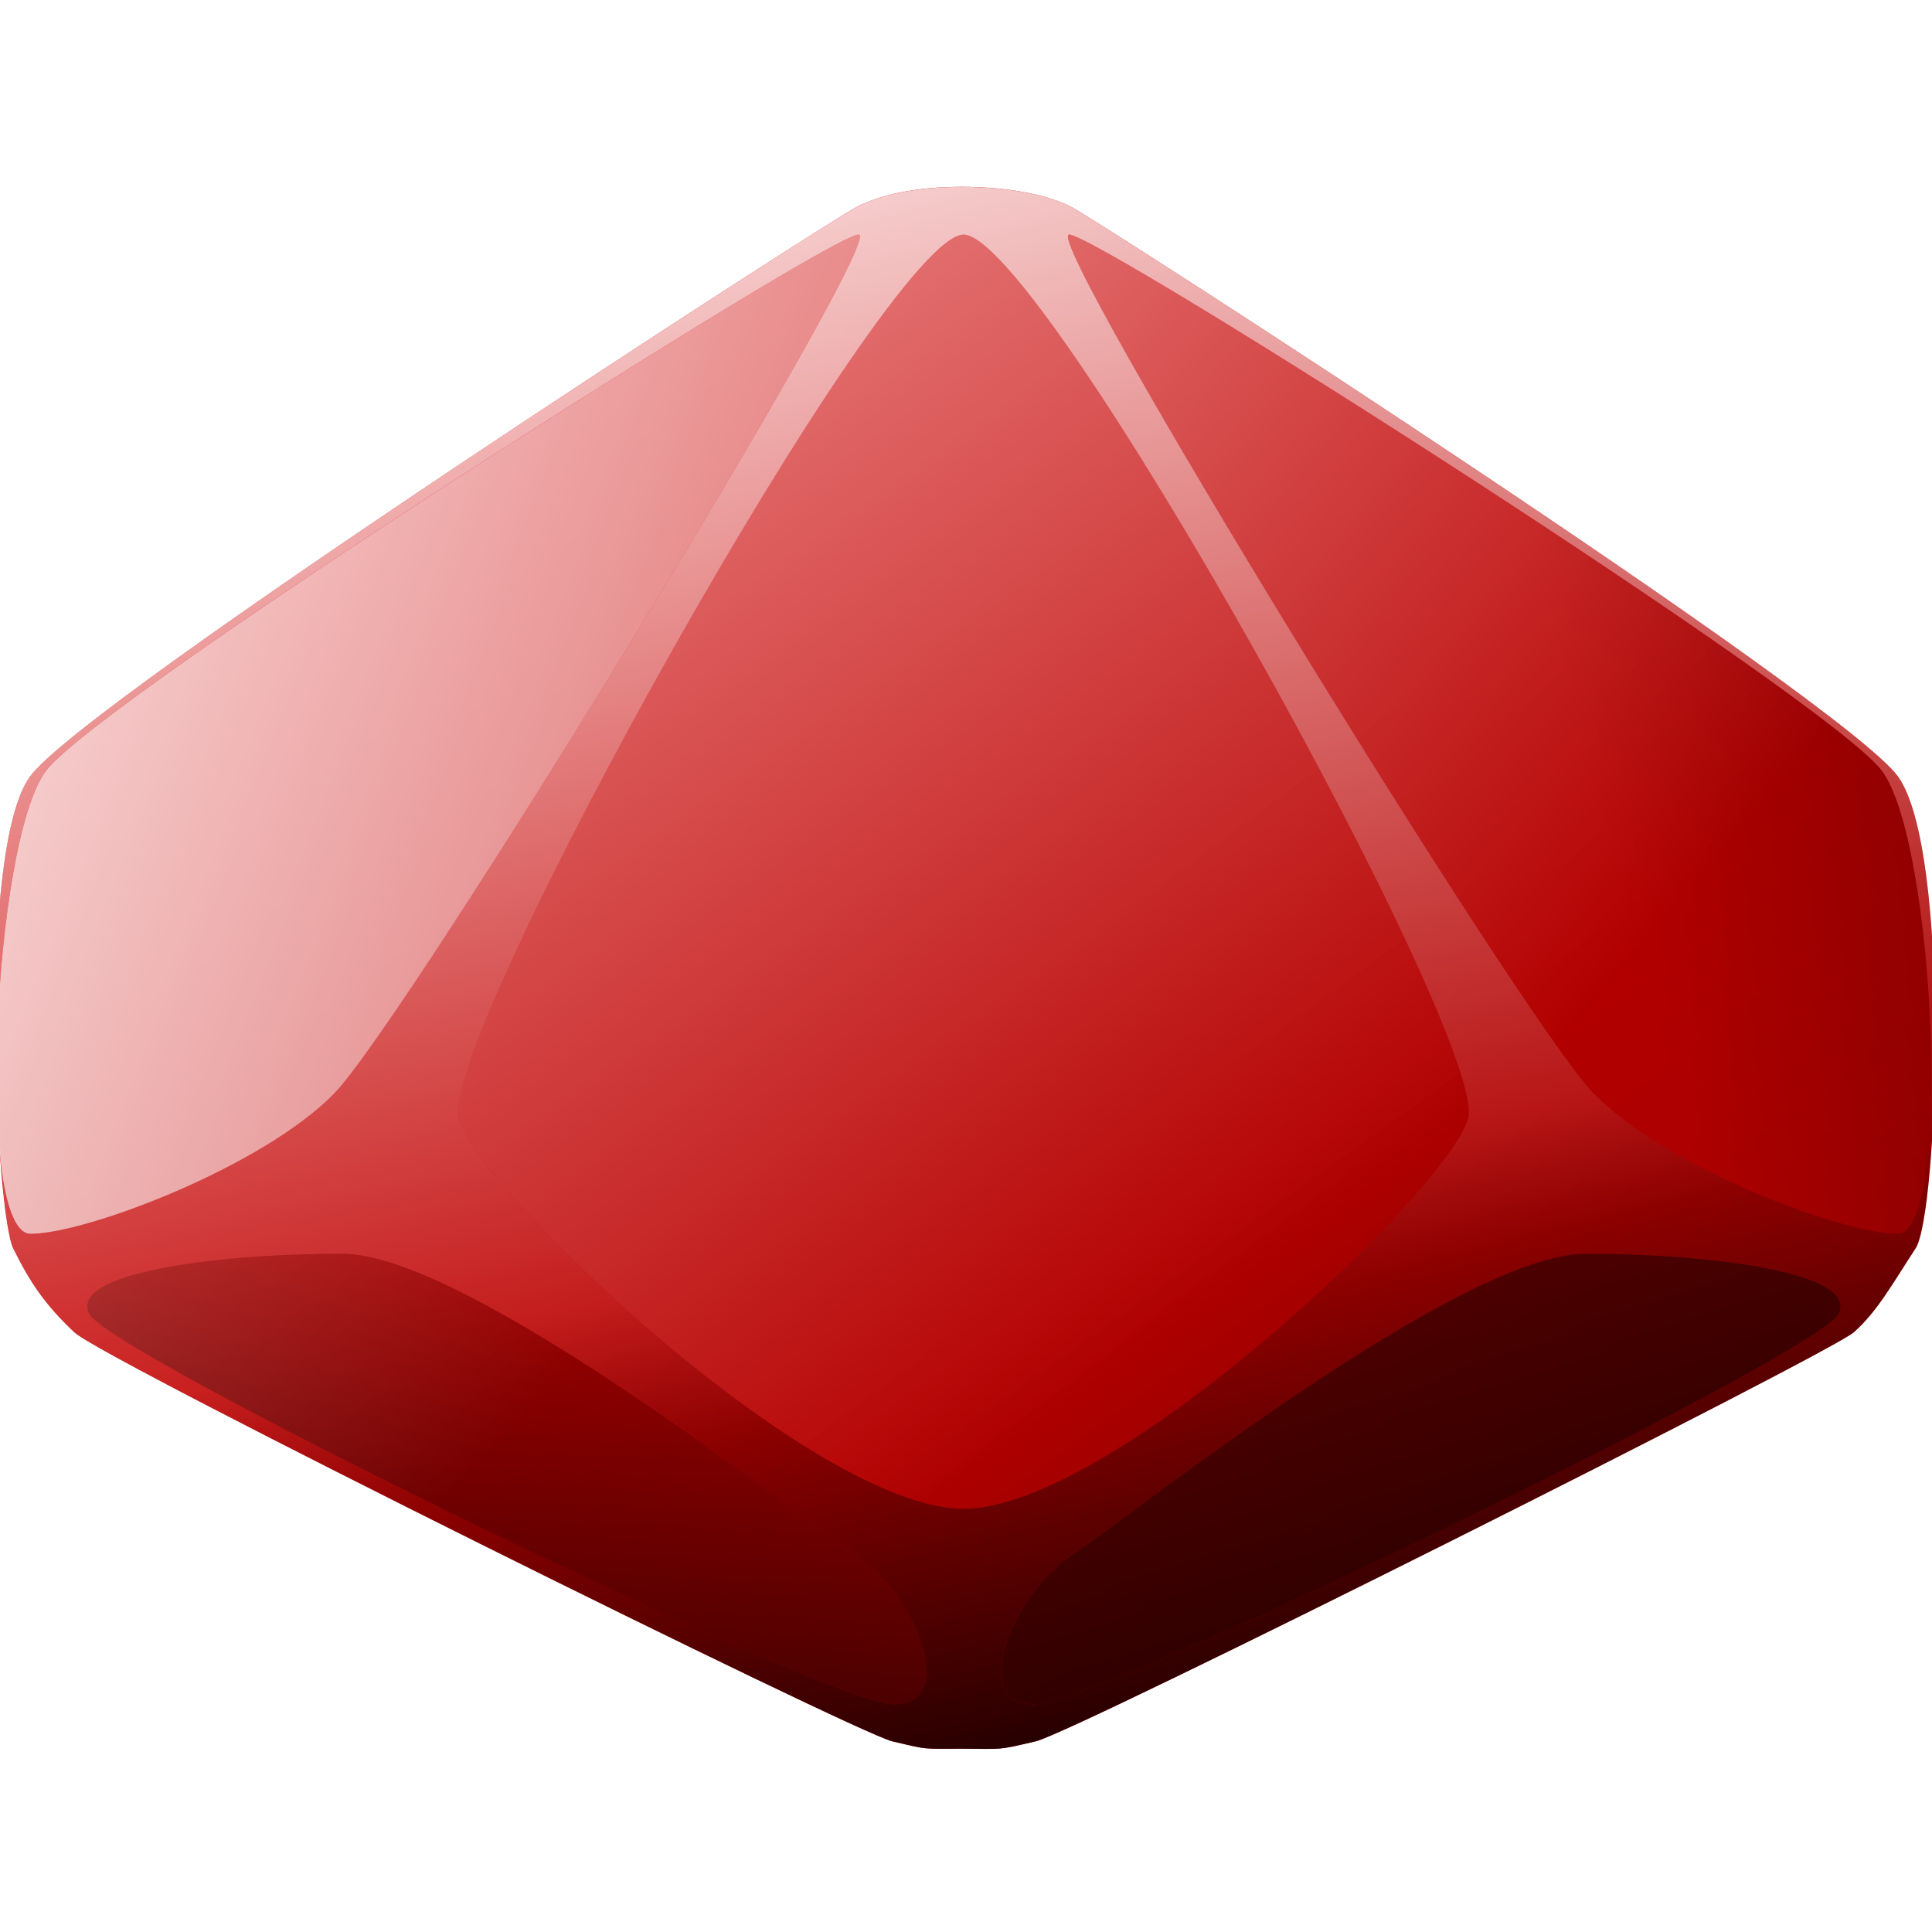
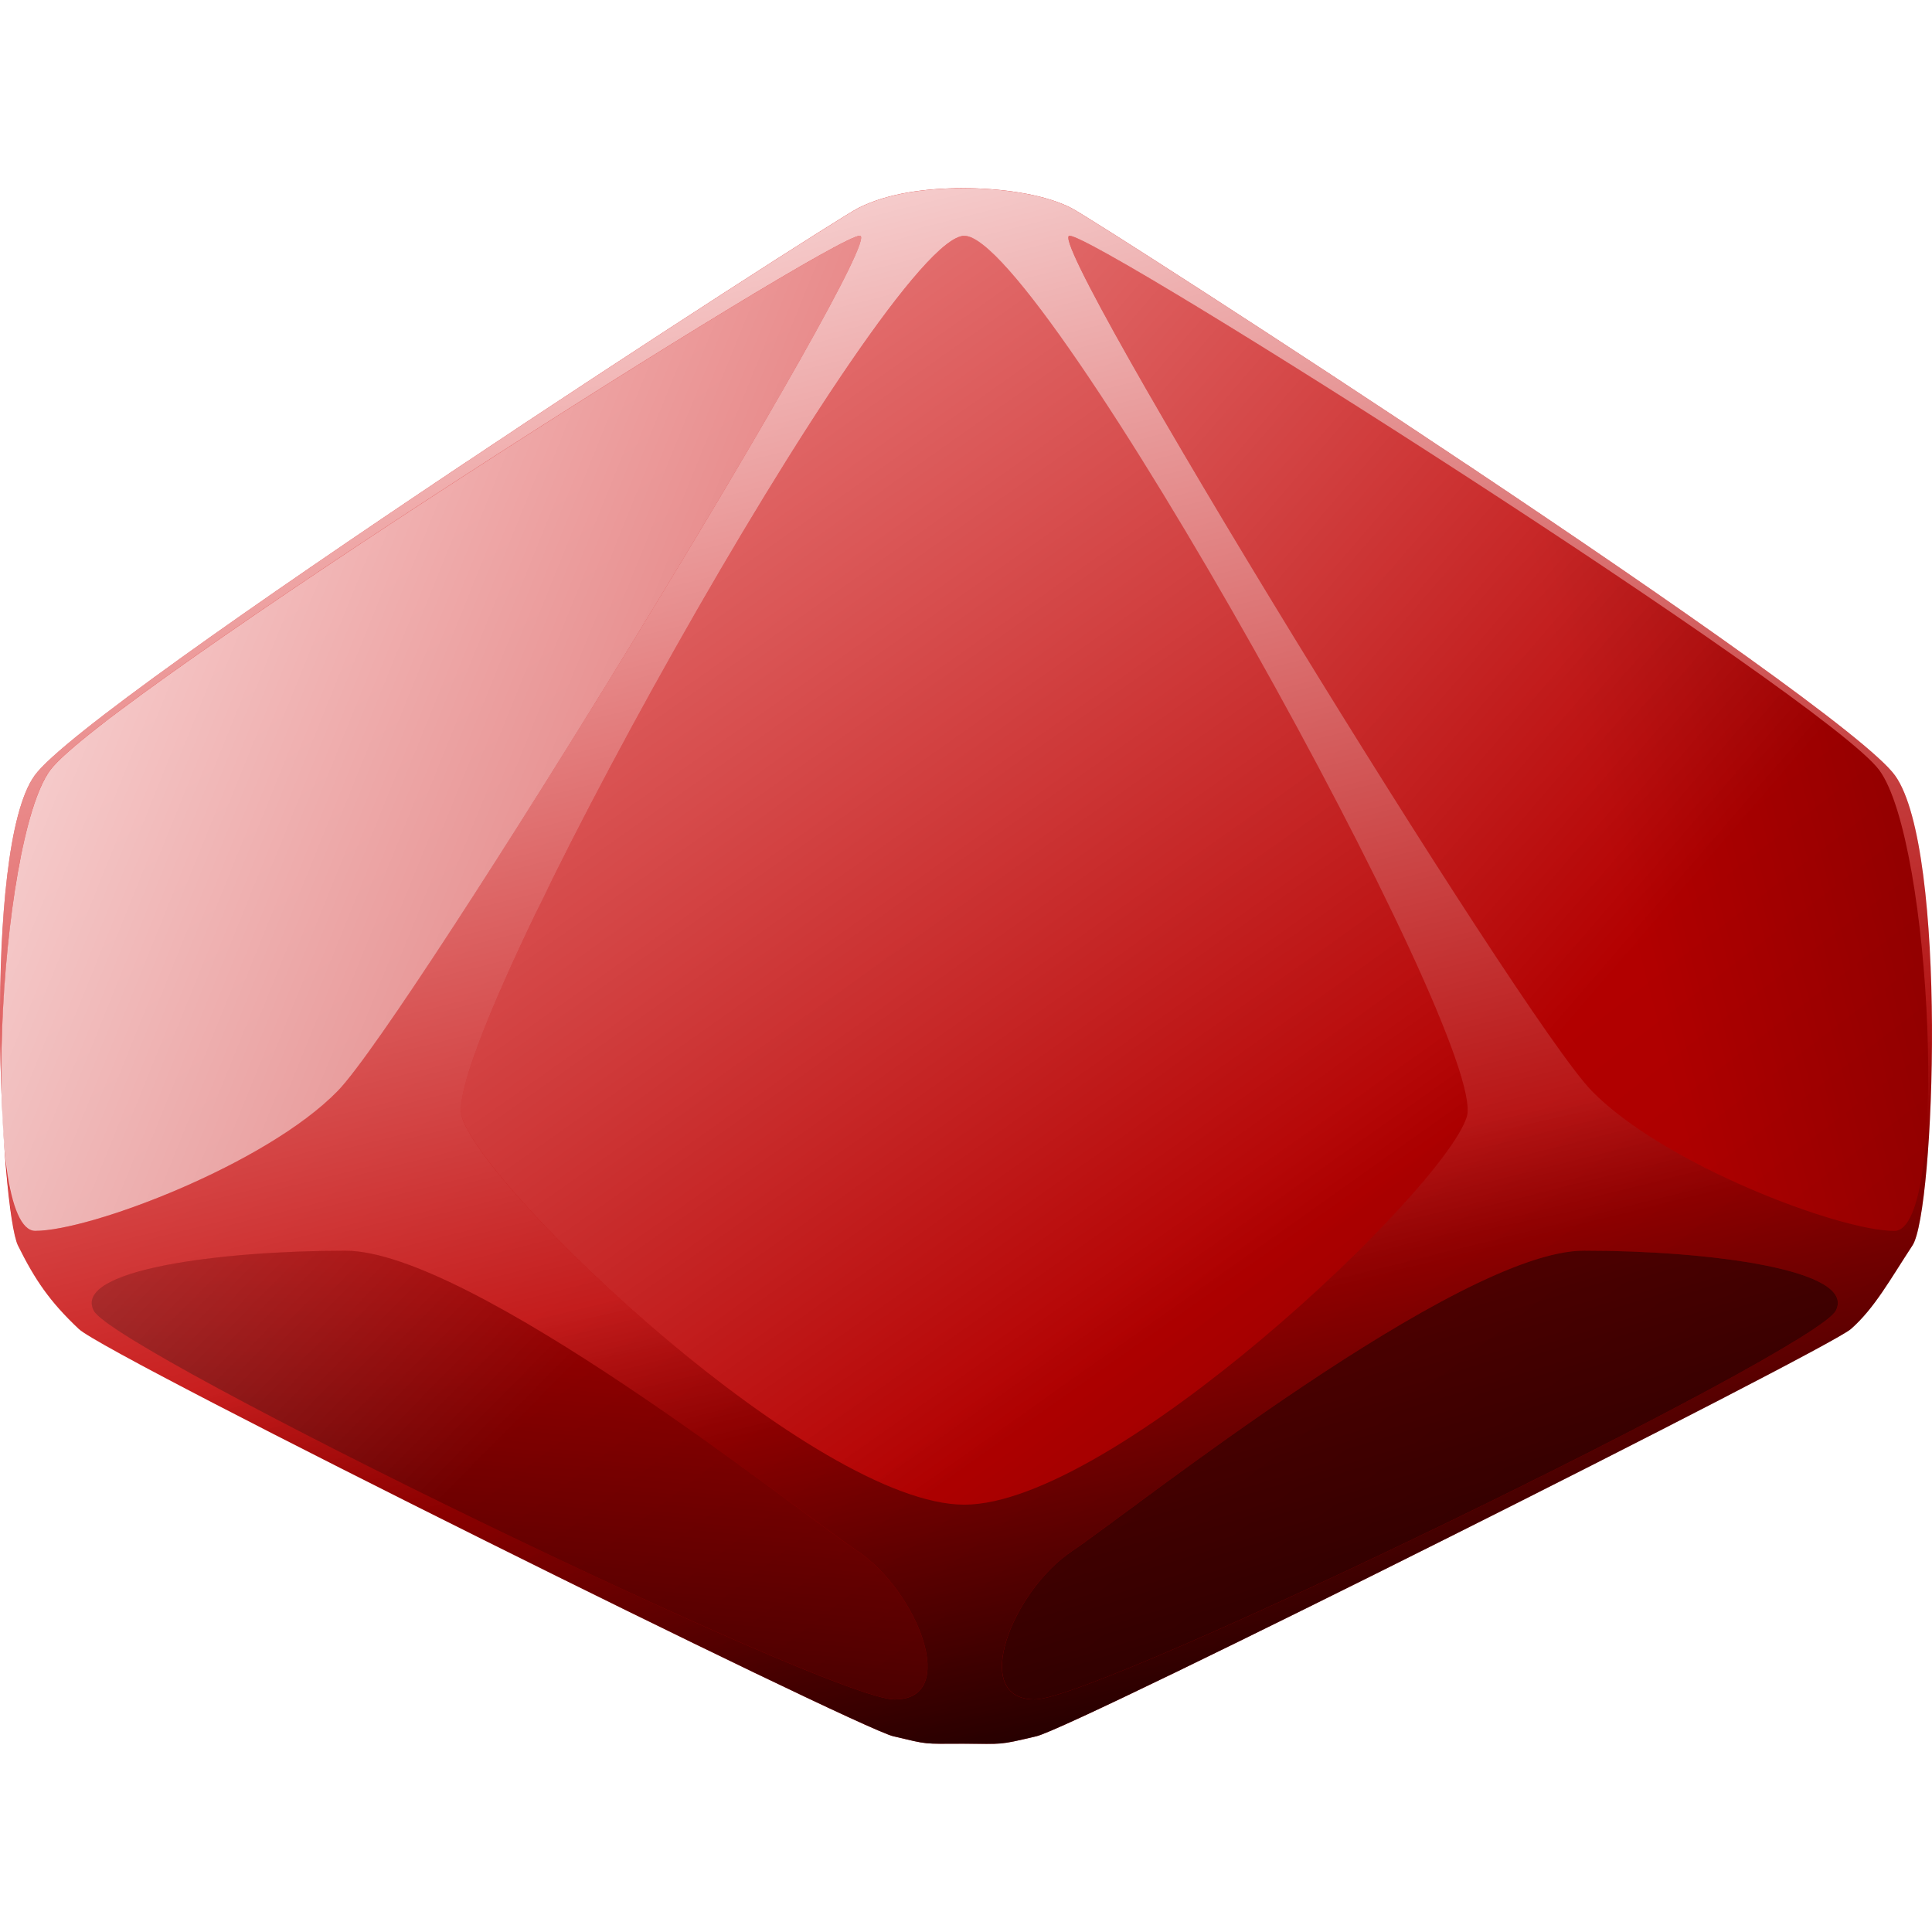
<svg xmlns="http://www.w3.org/2000/svg" xmlns:xlink="http://www.w3.org/1999/xlink" width="48" height="48" id="svg2186" version="1.0">
  <defs id="defs2188">
    <linearGradient id="linearGradient4625">
      <stop style="stop-color:#000000;stop-opacity:1;" offset="0" id="stop4621" />
      <stop style="stop-color:#000000;stop-opacity:0;" offset="1" id="stop4623" />
    </linearGradient>
    <linearGradient id="linearGradient3543">
      <stop id="stop3545" offset="0" style="stop-color:#000000;stop-opacity:1;" />
      <stop id="stop3547" offset="1" style="stop-color:#000000;stop-opacity:0;" />
    </linearGradient>
    <linearGradient id="linearGradient3511">
      <stop style="stop-color:#ffffff;stop-opacity:1;" offset="0" id="stop3513" />
      <stop style="stop-color:#ffffff;stop-opacity:0;" offset="1" id="stop3515" />
    </linearGradient>
    <linearGradient id="linearGradient3210">
      <stop id="stop3212" offset="0" style="stop-color:#610000;stop-opacity:1;" />
      <stop id="stop3214" offset="1" style="stop-color:#ffa0a0;stop-opacity:1;" />
    </linearGradient>
    <linearGradient id="linearGradient3167">
      <stop style="stop-color:#8b0000;stop-opacity:1;" offset="0" id="stop3169" />
      <stop style="stop-color:#e00000;stop-opacity:1;" offset="1" id="stop3171" />
    </linearGradient>
    <radialGradient xlink:href="#linearGradient3511" id="radialGradient3519" cx="14.071" cy="4.77" fx="14.071" fy="4.77" r="20" gradientUnits="userSpaceOnUse" gradientTransform="matrix(1.959122,0,0,1,-11.59816,0)" />
    <radialGradient xlink:href="#linearGradient3543" id="radialGradient3549" gradientUnits="userSpaceOnUse" gradientTransform="matrix(3.052935,-0.2748574,8.6152377e-2,0.9569238,-35.18954,6.988663)" cx="19.098" cy="40.379" fx="19.098" fy="40.379" r="20" />
    <radialGradient xlink:href="#linearGradient3167" id="radialGradient3720" gradientUnits="userSpaceOnUse" gradientTransform="matrix(1.771282,0,0,1.382948,-33.65679,0.5528629)" cx="33.332" cy="29.332" fx="33.332" fy="29.332" r="21.064" />
    <radialGradient xlink:href="#linearGradient3167" id="radialGradient3761" gradientUnits="userSpaceOnUse" gradientTransform="matrix(2.214103,0,0,-1.728684,-42.57099,57.80892)" cx="33.332" cy="29.332" fx="33.332" fy="29.332" r="21.064" />
    <linearGradient xlink:href="#linearGradient3543" id="linearGradient5278" gradientUnits="userSpaceOnUse" x1="1.521" y1="27.546" x2="26.817" y2="27.603" />
    <radialGradient xlink:href="#linearGradient3511" id="radialGradient5334" gradientUnits="userSpaceOnUse" gradientTransform="matrix(-1.477263,1.380933,-0.7112814,-0.7608982,33.92562,12.16292)" cx="8.218" cy="14.061" fx="8.218" fy="14.061" r="20.973" />
    <radialGradient xlink:href="#linearGradient3543" id="radialGradient5341" gradientUnits="userSpaceOnUse" gradientTransform="matrix(-2.917891,7.2028978e-2,-1.3551043e-2,-0.5489494,60.81554,30.27511)" cx="11.427" cy="-13.498" fx="11.427" fy="-13.498" r="20.973" />
    <linearGradient xlink:href="#linearGradient4625" id="linearGradient4629" gradientUnits="userSpaceOnUse" x1="86.598" y1="65.715" x2="44.294" y2="16.672" gradientTransform="matrix(1.000318,0,0,0.8388522,-0.00760357,5.593824)" />
    <linearGradient xlink:href="#linearGradient4625" id="linearGradient4629-3" gradientUnits="userSpaceOnUse" x1="86.598" y1="65.715" x2="40.795" y2="6.837" gradientTransform="matrix(0.3734097,0,0.6930461,0.8109289,17.42947,5.599801)" />
    <linearGradient xlink:href="#linearGradient4625" id="linearGradient4629-9" gradientUnits="userSpaceOnUse" x1="9.067" y1="-30.722" x2="82.529" y2="58.73" gradientTransform="matrix(-0.8445354,0,0.4527878,-0.452862,45.79305,42.47008)" />
    <linearGradient xlink:href="#linearGradient4625" id="linearGradient4629-3-2" gradientUnits="userSpaceOnUse" x1="-146.875" y1="65.248" x2="5.222" y2="19.627" gradientTransform="matrix(-0.3734097,0,-0.6930461,0.8109289,30.46767,5.599801)" />
    <linearGradient xlink:href="#linearGradient4625" id="linearGradient4629-9-8" gradientUnits="userSpaceOnUse" x1="33.197" y1="-27.021" x2="44.313" y2="29.456" gradientTransform="matrix(0.8445354,0,-0.4527878,-0.452862,2.104096,42.47008)" />
    <linearGradient xlink:href="#linearGradient3167" id="linearGradient6012" x1="-0.296" y1="25.537" x2="48.193" y2="25.537" gradientUnits="userSpaceOnUse" />
    <linearGradient xlink:href="#linearGradient3167" id="linearGradient6043" gradientUnits="userSpaceOnUse" x1="55.129" y1="63.697" x2="0.019" y2="0.516" />
    <linearGradient xlink:href="#linearGradient3167" id="linearGradient6048" gradientUnits="userSpaceOnUse" x1="-0.296" y1="25.537" x2="48.193" y2="25.537" />
    <linearGradient xlink:href="#linearGradient3511" id="linearGradient6180" x1="-5.213" y1="2.585" x2="47.985" y2="24.085" gradientUnits="userSpaceOnUse" />
    <linearGradient xlink:href="#linearGradient3511" id="linearGradient6182" gradientUnits="userSpaceOnUse" x1="-1.713" y1="-18.29" x2="32.735" y2="30.46" />
    <linearGradient xlink:href="#linearGradient3511" id="linearGradient6184" gradientUnits="userSpaceOnUse" x1="-5.213" y1="2.585" x2="47.985" y2="24.085" />
    <linearGradient xlink:href="#linearGradient3511" id="linearGradient6186" gradientUnits="userSpaceOnUse" x1="-5.213" y1="2.585" x2="31.36" y2="23.46" />
    <linearGradient xlink:href="#linearGradient3511" id="linearGradient6188" gradientUnits="userSpaceOnUse" x1="-18.338" y1="-16.915" x2="23.61" y2="24.585" />
    <linearGradient xlink:href="#linearGradient3511" id="linearGradient6190" gradientUnits="userSpaceOnUse" x1="0.787" y1="-15.415" x2="42.985" y2="20.96" />
-     <linearGradient gradientTransform="matrix(1.017141,0,0,0.8942501,-0.408347,1.314793)" xlink:href="#linearGradient3511" id="linearGradient6043-4" gradientUnits="userSpaceOnUse" x1="14.82" y1="-2.56" x2="25.949" y2="36.44" />
-     <linearGradient gradientTransform="matrix(1.017141,0,0,0.8942501,-0.408347,1.314793)" xlink:href="#linearGradient3543" id="linearGradient6043-4-2" gradientUnits="userSpaceOnUse" x1="32.394" y1="49.719" x2="28.039" y2="31.687" />
+     <linearGradient gradientTransform="matrix(1.012967,0,0,0.890581,-0.2877571,1.361566)" xlink:href="#linearGradient3511" id="linearGradient6043-4" gradientUnits="userSpaceOnUse" x1="14.82" y1="-2.56" x2="25.949" y2="36.44" />
+     <linearGradient gradientTransform="matrix(1.012967,0,0,0.890581,-0.2877571,1.361566)" xlink:href="#linearGradient3543" id="linearGradient6043-4-2" gradientUnits="userSpaceOnUse" x1="32.394" y1="49.719" x2="28.039" y2="31.687" />
  </defs>
  <g id="layer4" style="display:inline" />
  <g id="layer5" style="display:inline" />
  <g id="layer1" style="display:inline">
    <g id="layer6" style="display:inline" />
  </g>
  <g id="layer2" style="display:inline" />
  <g id="layer8" style="display:inline" />
  <g id="layer3" style="display:inline">
-     <g style="display:inline;fill:url(#linearGradient6012);fill-opacity:1;stroke:none" id="g5912-2" transform="matrix(1.017141,0,0,0.8942501,-0.4083468,1.314793)">
+     <g style="display:inline;fill:url(#linearGradient6012);fill-opacity:1;stroke:none" id="g5912-2" transform="matrix(1.012967,0,0,0.890581,-0.2877569,1.361567)">
      <path id="rect4578-3" d="m 23.938,4.277 c 1.933,-0.025 11.869,20.434 11.286,22.597 -0.583,2.163 -7.588,6.481 -11.286,6.481 -3.698,0 -10.703,-4.275 -11.286,-6.481 C 12.069,24.668 22.005,4.302 23.938,4.277 Z" style="color:#000000;clip-rule:nonzero;display:inline;overflow:visible;visibility:visible;opacity:1;isolation:auto;mix-blend-mode:normal;color-interpolation:sRGB;color-interpolation-filters:linearRGB;solid-color:#000000;solid-opacity:1;vector-effect:none;fill:url(#linearGradient6048);fill-opacity:1;fill-rule:evenodd;stroke:none;stroke-width:0.692;stroke-linecap:butt;stroke-linejoin:round;stroke-miterlimit:20.9;stroke-dasharray:none;stroke-dashoffset:0;stroke-opacity:1;marker:none;color-rendering:auto;image-rendering:auto;shape-rendering:auto;text-rendering:auto;enable-background:accumulate" />
      <path style="color:#000000;clip-rule:nonzero;display:inline;overflow:visible;visibility:visible;opacity:1;isolation:auto;mix-blend-mode:normal;color-interpolation:sRGB;color-interpolation-filters:linearRGB;solid-color:#000000;solid-opacity:1;vector-effect:none;fill:url(#linearGradient6043);fill-opacity:1;fill-rule:evenodd;stroke:none;stroke-width:0.416;stroke-linecap:butt;stroke-linejoin:round;stroke-miterlimit:20.9;stroke-dasharray:none;stroke-dashoffset:0;stroke-opacity:1;marker:none;color-rendering:auto;image-rendering:auto;shape-rendering:auto;text-rendering:auto;enable-background:accumulate" d="m 23.908,3.72 c -0.855,0 -1.825,0.123 -2.574,0.555 C 20.585,4.708 2.444,18.018 1.131,20.109 -0.17,22.181 0.31,32.268 0.725,33.218 1.139,34.167 1.498,34.776 2.219,35.548 2.939,36.319 21.298,46.668 22.193,46.908 c 0.895,0.24 0.707,0.207 1.715,0.207 1.008,0 0.827,0.053 1.795,-0.207 0.968,-0.259 19.394,-10.778 19.977,-11.361 0.582,-0.582 0.965,-1.387 1.512,-2.334 C 47.738,32.267 48.06,22.17 46.766,20.109 45.453,18.018 27.27,4.688 26.562,4.275 25.855,3.863 24.763,3.72 23.908,3.72 Z" id="rect4578-2-75" />
    </g>
-     <g id="g6080">
+     <g id="g6080" transform="matrix(0.995897,0,0,0.995897,0.1189144,0.0521684)">
      <path id="rect4578" d="m 23.938,5.829 c 1.933,-0.021 13.119,20.127 12.536,21.979 -0.583,1.852 -8.838,9.676 -12.536,9.676 -3.698,0 -11.953,-7.787 -12.536,-9.676 C 10.819,25.919 22.005,5.851 23.938,5.829 Z" style="color:#000000;clip-rule:nonzero;display:inline;overflow:visible;visibility:visible;opacity:1;isolation:auto;mix-blend-mode:normal;color-interpolation:sRGB;color-interpolation-filters:linearRGB;solid-color:#000000;solid-opacity:1;vector-effect:none;fill:url(#linearGradient4629);fill-opacity:1;fill-rule:evenodd;stroke:none;stroke-width:0.64;stroke-linecap:butt;stroke-linejoin:round;stroke-miterlimit:20.9;stroke-dasharray:none;stroke-dashoffset:0;stroke-opacity:1;marker:none;color-rendering:auto;image-rendering:auto;shape-rendering:auto;text-rendering:auto;enable-background:accumulate" />
      <path id="rect4578-2" d="m 26.562,5.827 c 0.704,-0.021 18.89,11.544 20.203,13.335 1.313,1.791 1.754,11.492 0.373,11.492 -1.381,0 -5.771,-1.665 -7.549,-3.492 C 37.811,25.336 25.859,5.848 26.562,5.827 Z" style="color:#000000;clip-rule:nonzero;display:inline;overflow:visible;visibility:visible;opacity:1;isolation:auto;mix-blend-mode:normal;color-interpolation:sRGB;color-interpolation-filters:linearRGB;solid-color:#000000;solid-opacity:1;vector-effect:none;fill:url(#linearGradient4629-3);fill-opacity:1;fill-rule:evenodd;stroke:none;stroke-width:0.385;stroke-linecap:butt;stroke-linejoin:round;stroke-miterlimit:20.9;stroke-dasharray:none;stroke-dashoffset:0;stroke-opacity:1;marker:none;color-rendering:auto;image-rendering:auto;shape-rendering:auto;text-rendering:auto;enable-background:accumulate" />
      <path id="rect4578-7" d="m 25.704,42.343 c -1.643,0.012 -0.574,-2.699 0.918,-3.698 1.492,-1 9.652,-7.497 12.775,-7.497 3.122,0 6.81,0.477 6.282,1.497 -0.528,1.02 -18.332,9.687 -19.975,9.698 z" style="color:#000000;clip-rule:nonzero;display:inline;overflow:visible;visibility:visible;opacity:1;isolation:auto;mix-blend-mode:normal;color-interpolation:sRGB;color-interpolation-filters:linearRGB;solid-color:#000000;solid-opacity:1;vector-effect:none;fill:url(#linearGradient4629-9);fill-opacity:1;fill-rule:evenodd;stroke:none;stroke-width:0.432;stroke-linecap:butt;stroke-linejoin:round;stroke-miterlimit:20.9;stroke-dasharray:none;stroke-dashoffset:0;stroke-opacity:1;marker:none;color-rendering:auto;image-rendering:auto;shape-rendering:auto;text-rendering:auto;enable-background:accumulate" />
      <path id="rect4578-2-7" d="M 21.335,5.827 C 20.631,5.807 2.444,17.372 1.132,19.162 c -1.313,1.791 -1.754,11.492 -0.373,11.492 1.381,0 5.771,-1.665 7.549,-3.492 C 10.086,25.336 22.039,5.848 21.335,5.827 Z" style="color:#000000;clip-rule:nonzero;display:inline;overflow:visible;visibility:visible;opacity:1;isolation:auto;mix-blend-mode:normal;color-interpolation:sRGB;color-interpolation-filters:linearRGB;solid-color:#000000;solid-opacity:1;vector-effect:none;fill:url(#linearGradient4629-3-2);fill-opacity:1;fill-rule:evenodd;stroke:none;stroke-width:0.385;stroke-linecap:butt;stroke-linejoin:round;stroke-miterlimit:20.9;stroke-dasharray:none;stroke-dashoffset:0;stroke-opacity:1;marker:none;color-rendering:auto;image-rendering:auto;shape-rendering:auto;text-rendering:auto;enable-background:accumulate" />
      <path id="rect4578-7-9" d="m 22.193,42.343 c 1.643,0.012 0.574,-2.699 -0.918,-3.698 -1.492,-1 -9.652,-7.497 -12.775,-7.497 -3.122,0 -6.81,0.477 -6.282,1.497 0.528,1.02 18.332,9.687 19.975,9.698 z" style="color:#000000;clip-rule:nonzero;display:inline;overflow:visible;visibility:visible;opacity:1;isolation:auto;mix-blend-mode:normal;color-interpolation:sRGB;color-interpolation-filters:linearRGB;solid-color:#000000;solid-opacity:1;vector-effect:none;fill:url(#linearGradient4629-9-8);fill-opacity:1;fill-rule:evenodd;stroke:none;stroke-width:0.432;stroke-linecap:butt;stroke-linejoin:round;stroke-miterlimit:20.9;stroke-dasharray:none;stroke-dashoffset:0;stroke-opacity:1;marker:none;color-rendering:auto;image-rendering:auto;shape-rendering:auto;text-rendering:auto;enable-background:accumulate" />
    </g>
-     <g style="display:inline;fill:url(#linearGradient6180);fill-opacity:1" id="g6080-6">
+     <g style="display:inline;fill:url(#linearGradient6180);fill-opacity:1" id="g6080-6" transform="matrix(0.995897,0,0,0.995897,0.1189144,0.0521684)">
      <path id="rect4578-1" d="m 23.938,5.829 c 1.933,-0.021 13.119,20.127 12.536,21.979 -0.583,1.852 -8.838,9.676 -12.536,9.676 -3.698,0 -11.953,-7.787 -12.536,-9.676 C 10.819,25.919 22.005,5.851 23.938,5.829 Z" style="color:#000000;clip-rule:nonzero;display:inline;overflow:visible;visibility:visible;opacity:1;isolation:auto;mix-blend-mode:normal;color-interpolation:sRGB;color-interpolation-filters:linearRGB;solid-color:#000000;solid-opacity:1;vector-effect:none;fill:url(#linearGradient6182);fill-opacity:1;fill-rule:evenodd;stroke:none;stroke-width:0.64;stroke-linecap:butt;stroke-linejoin:round;stroke-miterlimit:20.9;stroke-dasharray:none;stroke-dashoffset:0;stroke-opacity:1;marker:none;color-rendering:auto;image-rendering:auto;shape-rendering:auto;text-rendering:auto;enable-background:accumulate" />
      <path id="rect4578-2-2" d="m 26.562,5.827 c 0.704,-0.021 18.89,11.544 20.203,13.335 1.313,1.791 1.754,11.492 0.373,11.492 -1.381,0 -5.771,-1.665 -7.549,-3.492 C 37.811,25.336 25.859,5.848 26.562,5.827 Z" style="color:#000000;clip-rule:nonzero;display:inline;overflow:visible;visibility:visible;opacity:1;isolation:auto;mix-blend-mode:normal;color-interpolation:sRGB;color-interpolation-filters:linearRGB;solid-color:#000000;solid-opacity:1;vector-effect:none;fill:url(#linearGradient6190);fill-opacity:1;fill-rule:evenodd;stroke:none;stroke-width:0.385;stroke-linecap:butt;stroke-linejoin:round;stroke-miterlimit:20.9;stroke-dasharray:none;stroke-dashoffset:0;stroke-opacity:1;marker:none;color-rendering:auto;image-rendering:auto;shape-rendering:auto;text-rendering:auto;enable-background:accumulate" />
      <path id="rect4578-7-93" d="m 25.704,42.343 c -1.643,0.012 -0.574,-2.699 0.918,-3.698 1.492,-1 9.652,-7.497 12.775,-7.497 3.122,0 6.81,0.477 6.282,1.497 -0.528,1.02 -18.332,9.687 -19.975,9.698 z" style="color:#000000;clip-rule:nonzero;display:inline;overflow:visible;visibility:visible;opacity:1;isolation:auto;mix-blend-mode:normal;color-interpolation:sRGB;color-interpolation-filters:linearRGB;solid-color:#000000;solid-opacity:1;vector-effect:none;fill:url(#linearGradient6186);fill-opacity:1;fill-rule:evenodd;stroke:none;stroke-width:0.432;stroke-linecap:butt;stroke-linejoin:round;stroke-miterlimit:20.9;stroke-dasharray:none;stroke-dashoffset:0;stroke-opacity:1;marker:none;color-rendering:auto;image-rendering:auto;shape-rendering:auto;text-rendering:auto;enable-background:accumulate" />
      <path id="rect4578-2-7-1" d="M 21.335,5.827 C 20.631,5.807 2.444,17.372 1.132,19.162 c -1.313,1.791 -1.754,11.492 -0.373,11.492 1.381,0 5.771,-1.665 7.549,-3.492 C 10.086,25.336 22.039,5.848 21.335,5.827 Z" style="color:#000000;clip-rule:nonzero;display:inline;overflow:visible;visibility:visible;opacity:1;isolation:auto;mix-blend-mode:normal;color-interpolation:sRGB;color-interpolation-filters:linearRGB;solid-color:#000000;solid-opacity:1;vector-effect:none;fill:url(#linearGradient6184);fill-opacity:1;fill-rule:evenodd;stroke:none;stroke-width:0.385;stroke-linecap:butt;stroke-linejoin:round;stroke-miterlimit:20.9;stroke-dasharray:none;stroke-dashoffset:0;stroke-opacity:1;marker:none;color-rendering:auto;image-rendering:auto;shape-rendering:auto;text-rendering:auto;enable-background:accumulate" />
      <path id="rect4578-7-9-9" d="m 22.193,42.343 c 1.643,0.012 0.574,-2.699 -0.918,-3.698 -1.492,-1 -9.652,-7.497 -12.775,-7.497 -3.122,0 -6.81,0.477 -6.282,1.497 0.528,1.02 18.332,9.687 19.975,9.698 z" style="color:#000000;clip-rule:nonzero;display:inline;overflow:visible;visibility:visible;opacity:1;isolation:auto;mix-blend-mode:normal;color-interpolation:sRGB;color-interpolation-filters:linearRGB;solid-color:#000000;solid-opacity:1;vector-effect:none;fill:url(#linearGradient6188);fill-opacity:1;fill-rule:evenodd;stroke:none;stroke-width:0.432;stroke-linecap:butt;stroke-linejoin:round;stroke-miterlimit:20.9;stroke-dasharray:none;stroke-dashoffset:0;stroke-opacity:1;marker:none;color-rendering:auto;image-rendering:auto;shape-rendering:auto;text-rendering:auto;enable-background:accumulate" />
    </g>
-     <path style="color:#000000;clip-rule:nonzero;display:inline;overflow:visible;visibility:visible;opacity:1;isolation:auto;mix-blend-mode:normal;color-interpolation:sRGB;color-interpolation-filters:linearRGB;solid-color:#000000;solid-opacity:1;vector-effect:none;fill:url(#linearGradient6043-4);fill-opacity:1;fill-rule:evenodd;stroke:none;stroke-width:0.396;stroke-linecap:butt;stroke-linejoin:round;stroke-miterlimit:20.9;stroke-dasharray:none;stroke-dashoffset:0;stroke-opacity:1;marker:none;color-rendering:auto;image-rendering:auto;shape-rendering:auto;text-rendering:auto;enable-background:accumulate" d="m 23.91,4.643 c -0.869,0 -1.858,0.109 -2.619,0.496 C 20.529,5.525 2.077,17.427 0.742,19.297 c -0.823,1.152 -0.945,5.07 -0.818,8.076 -0.077,-2.991 0.397,-7.106 1.207,-8.211 C 2.444,17.371 20.63,5.807 21.334,5.828 22.038,5.849 10.085,25.336 8.307,27.162 6.528,28.989 2.138,30.654 0.758,30.654 c -0.475,0 -0.721,-1.185 -0.803,-2.766 0.085,1.577 0.23,2.842 0.373,3.131 0.421,0.849 0.786,1.394 1.52,2.084 0.733,0.69 19.408,9.944 20.318,10.158 0.911,0.215 0.719,0.186 1.744,0.186 1.026,0 0.839,0.046 1.824,-0.186 0.985,-0.232 19.728,-9.637 20.32,-10.158 0.592,-0.521 0.981,-1.241 1.537,-2.088 0.556,-0.847 0.883,-9.875 -0.434,-11.719 C 45.823,17.427 27.329,5.508 26.609,5.139 25.89,4.77 24.78,4.643 23.91,4.643 Z M 26.562,5.828 c 0.704,-0.021 18.89,11.543 20.203,13.334 1.313,1.791 1.754,11.492 0.373,11.492 -1.381,0 -5.77,-1.666 -7.549,-3.492 C 37.811,25.336 25.859,5.849 26.562,5.828 Z m -2.625,0.002 c 1.933,-0.021 13.118,20.126 12.535,21.979 -0.583,1.852 -8.837,9.676 -12.535,9.676 -3.698,0 -11.952,-7.786 -12.535,-9.676 C 10.819,25.919 22.005,5.851 23.938,5.83 Z M 8.5,31.148 c 3.122,0 11.283,6.496 12.775,7.496 1.492,1 2.561,3.711 0.918,3.699 C 20.55,42.332 2.746,33.665 2.219,32.645 1.691,31.625 5.378,31.148 8.5,31.148 Z m 30.896,0 c 3.122,0 6.811,0.476 6.283,1.496 -0.528,1.02 -18.333,9.688 -19.977,9.699 -1.643,0.012 -0.572,-2.699 0.92,-3.699 1.492,-1 9.651,-7.496 12.773,-7.496 z" id="rect4578-2-75-4" />
-     <path style="color:#000000;clip-rule:nonzero;display:inline;overflow:visible;visibility:visible;opacity:1;isolation:auto;mix-blend-mode:normal;color-interpolation:sRGB;color-interpolation-filters:linearRGB;solid-color:#000000;solid-opacity:1;vector-effect:none;fill:url(#linearGradient6043-4-2);fill-opacity:1;fill-rule:evenodd;stroke:none;stroke-width:0.396;stroke-linecap:butt;stroke-linejoin:round;stroke-miterlimit:20.9;stroke-dasharray:none;stroke-dashoffset:0;stroke-opacity:1;marker:none;color-rendering:auto;image-rendering:auto;shape-rendering:auto;text-rendering:auto;enable-background:accumulate" d="m 23.91,4.643 c -0.869,0 -1.858,0.109 -2.619,0.496 C 20.529,5.525 2.077,17.427 0.742,19.297 c -0.823,1.152 -0.945,5.07 -0.818,8.076 -0.077,-2.991 0.397,-7.106 1.207,-8.211 C 2.444,17.371 20.63,5.807 21.334,5.828 22.038,5.849 10.085,25.336 8.307,27.162 6.528,28.989 2.138,30.654 0.758,30.654 c -0.475,0 -0.721,-1.185 -0.803,-2.766 0.085,1.577 0.23,2.842 0.373,3.131 0.421,0.849 0.786,1.394 1.52,2.084 0.733,0.69 19.408,9.944 20.318,10.158 0.911,0.215 0.719,0.186 1.744,0.186 1.026,0 0.839,0.046 1.824,-0.186 0.985,-0.232 19.728,-9.637 20.32,-10.158 0.592,-0.521 0.981,-1.241 1.537,-2.088 0.556,-0.847 0.883,-9.875 -0.434,-11.719 C 45.823,17.427 27.329,5.508 26.609,5.139 25.89,4.77 24.78,4.643 23.91,4.643 Z M 26.562,5.828 c 0.704,-0.021 18.89,11.543 20.203,13.334 1.313,1.791 1.754,11.492 0.373,11.492 -1.381,0 -5.77,-1.666 -7.549,-3.492 C 37.811,25.336 25.859,5.849 26.562,5.828 Z m -2.625,0.002 c 1.933,-0.021 13.118,20.126 12.535,21.979 -0.583,1.852 -8.837,9.676 -12.535,9.676 -3.698,0 -11.952,-7.786 -12.535,-9.676 C 10.819,25.919 22.005,5.851 23.938,5.83 Z M 8.5,31.148 c 3.122,0 11.283,6.496 12.775,7.496 1.492,1 2.561,3.711 0.918,3.699 C 20.55,42.332 2.746,33.665 2.219,32.645 1.691,31.625 5.378,31.148 8.5,31.148 Z m 30.896,0 c 3.122,0 6.811,0.476 6.283,1.496 -0.528,1.02 -18.333,9.688 -19.977,9.699 -1.643,0.012 -0.572,-2.699 0.92,-3.699 1.492,-1 9.651,-7.496 12.773,-7.496 z" id="rect4578-2-75-4-7" />
+     <path style="color:#000000;clip-rule:nonzero;display:inline;overflow:visible;visibility:visible;opacity:1;isolation:auto;mix-blend-mode:normal;color-interpolation:sRGB;color-interpolation-filters:linearRGB;solid-color:#000000;solid-opacity:1;vector-effect:none;fill:url(#linearGradient6043-4);fill-opacity:1;fill-rule:evenodd;stroke:none;stroke-width:0.395;stroke-linecap:butt;stroke-linejoin:round;stroke-miterlimit:20.9;stroke-dasharray:none;stroke-dashoffset:0;stroke-opacity:1;marker:none;color-rendering:auto;image-rendering:auto;shape-rendering:auto;text-rendering:auto;enable-background:accumulate" d="m 23.931,4.676 c -0.866,0 -1.85,0.109 -2.608,0.494 C 20.564,5.555 2.188,17.408 0.858,19.27 0.039,20.417 -0.083,24.319 0.043,27.313 -0.034,24.334 0.438,20.237 1.245,19.136 2.552,17.352 20.664,5.836 21.365,5.856 22.066,5.877 10.163,25.284 8.391,27.103 c -1.771,1.819 -6.143,3.478 -7.518,3.478 -0.473,0 -0.718,-1.18 -0.799,-2.754 0.085,1.57 0.229,2.83 0.372,3.118 0.42,0.845 0.783,1.388 1.513,2.075 0.73,0.687 19.328,9.903 20.235,10.117 0.907,0.214 0.716,0.185 1.737,0.185 1.021,0 0.836,0.046 1.817,-0.185 0.981,-0.231 19.647,-9.598 20.237,-10.117 0.59,-0.519 0.977,-1.236 1.531,-2.079 C 48.069,30.097 48.395,21.106 47.084,19.27 45.754,17.408 27.336,5.537 26.619,5.17 25.902,4.802 24.797,4.676 23.931,4.676 Z m 2.641,1.181 c 0.701,-0.021 18.813,11.496 20.12,13.279 1.307,1.783 1.746,11.445 0.372,11.445 -1.375,0 -5.747,-1.659 -7.518,-3.478 C 37.775,25.284 25.872,5.877 26.572,5.856 Z m -2.614,0.002 C 25.883,5.837 37.023,25.902 36.442,27.747 35.861,29.591 27.641,37.383 23.958,37.383 c -3.683,0 -11.903,-7.754 -12.484,-9.636 C 10.894,25.865 22.033,5.88 23.958,5.858 Z M 8.584,31.073 c 3.109,0 11.237,6.469 12.723,7.465 1.486,0.996 2.551,3.696 0.914,3.684 C 20.585,42.211 2.854,33.579 2.329,32.563 1.803,31.547 5.475,31.073 8.584,31.073 Z m 30.77,0 c 3.109,0 6.783,0.474 6.257,1.49 -0.525,1.016 -18.258,9.648 -19.895,9.659 -1.637,0.011 -0.57,-2.688 0.916,-3.684 1.486,-0.996 9.612,-7.465 12.721,-7.465 z" id="rect4578-2-75-4" />
+     <path style="color:#000000;clip-rule:nonzero;display:inline;overflow:visible;visibility:visible;opacity:1;isolation:auto;mix-blend-mode:normal;color-interpolation:sRGB;color-interpolation-filters:linearRGB;solid-color:#000000;solid-opacity:1;vector-effect:none;fill:url(#linearGradient6043-4-2);fill-opacity:1;fill-rule:evenodd;stroke:none;stroke-width:0.395;stroke-linecap:butt;stroke-linejoin:round;stroke-miterlimit:20.9;stroke-dasharray:none;stroke-dashoffset:0;stroke-opacity:1;marker:none;color-rendering:auto;image-rendering:auto;shape-rendering:auto;text-rendering:auto;enable-background:accumulate" d="m 23.931,4.676 c -0.866,0 -1.85,0.109 -2.608,0.494 C 20.564,5.555 2.188,17.408 0.858,19.27 0.039,20.417 -0.083,24.319 0.043,27.313 -0.034,24.334 0.438,20.237 1.245,19.136 2.552,17.352 20.664,5.836 21.365,5.856 22.066,5.877 10.163,25.284 8.391,27.103 c -1.771,1.819 -6.143,3.478 -7.518,3.478 -0.473,0 -0.718,-1.18 -0.799,-2.754 0.085,1.57 0.229,2.83 0.372,3.118 0.42,0.845 0.783,1.388 1.513,2.075 0.73,0.687 19.328,9.903 20.235,10.117 0.907,0.214 0.716,0.185 1.737,0.185 1.021,0 0.836,0.046 1.817,-0.185 0.981,-0.231 19.647,-9.598 20.237,-10.117 0.59,-0.519 0.977,-1.236 1.531,-2.079 C 48.069,30.097 48.395,21.106 47.084,19.27 45.754,17.408 27.336,5.537 26.619,5.17 25.902,4.802 24.797,4.676 23.931,4.676 Z m 2.641,1.181 c 0.701,-0.021 18.813,11.496 20.12,13.279 1.307,1.783 1.746,11.445 0.372,11.445 -1.375,0 -5.747,-1.659 -7.518,-3.478 C 37.775,25.284 25.872,5.877 26.572,5.856 Z m -2.614,0.002 C 25.883,5.837 37.023,25.902 36.442,27.747 35.861,29.591 27.641,37.383 23.958,37.383 c -3.683,0 -11.903,-7.754 -12.484,-9.636 C 10.894,25.865 22.033,5.88 23.958,5.858 Z M 8.584,31.073 c 3.109,0 11.237,6.469 12.723,7.465 1.486,0.996 2.551,3.696 0.914,3.684 C 20.585,42.211 2.854,33.579 2.329,32.563 1.803,31.547 5.475,31.073 8.584,31.073 Z m 30.77,0 c 3.109,0 6.783,0.474 6.257,1.49 -0.525,1.016 -18.258,9.648 -19.895,9.659 -1.637,0.011 -0.57,-2.688 0.916,-3.684 1.486,-0.996 9.612,-7.465 12.721,-7.465 z" id="rect4578-2-75-4-7" />
  </g>
  <g id="layer7" />
</svg>
